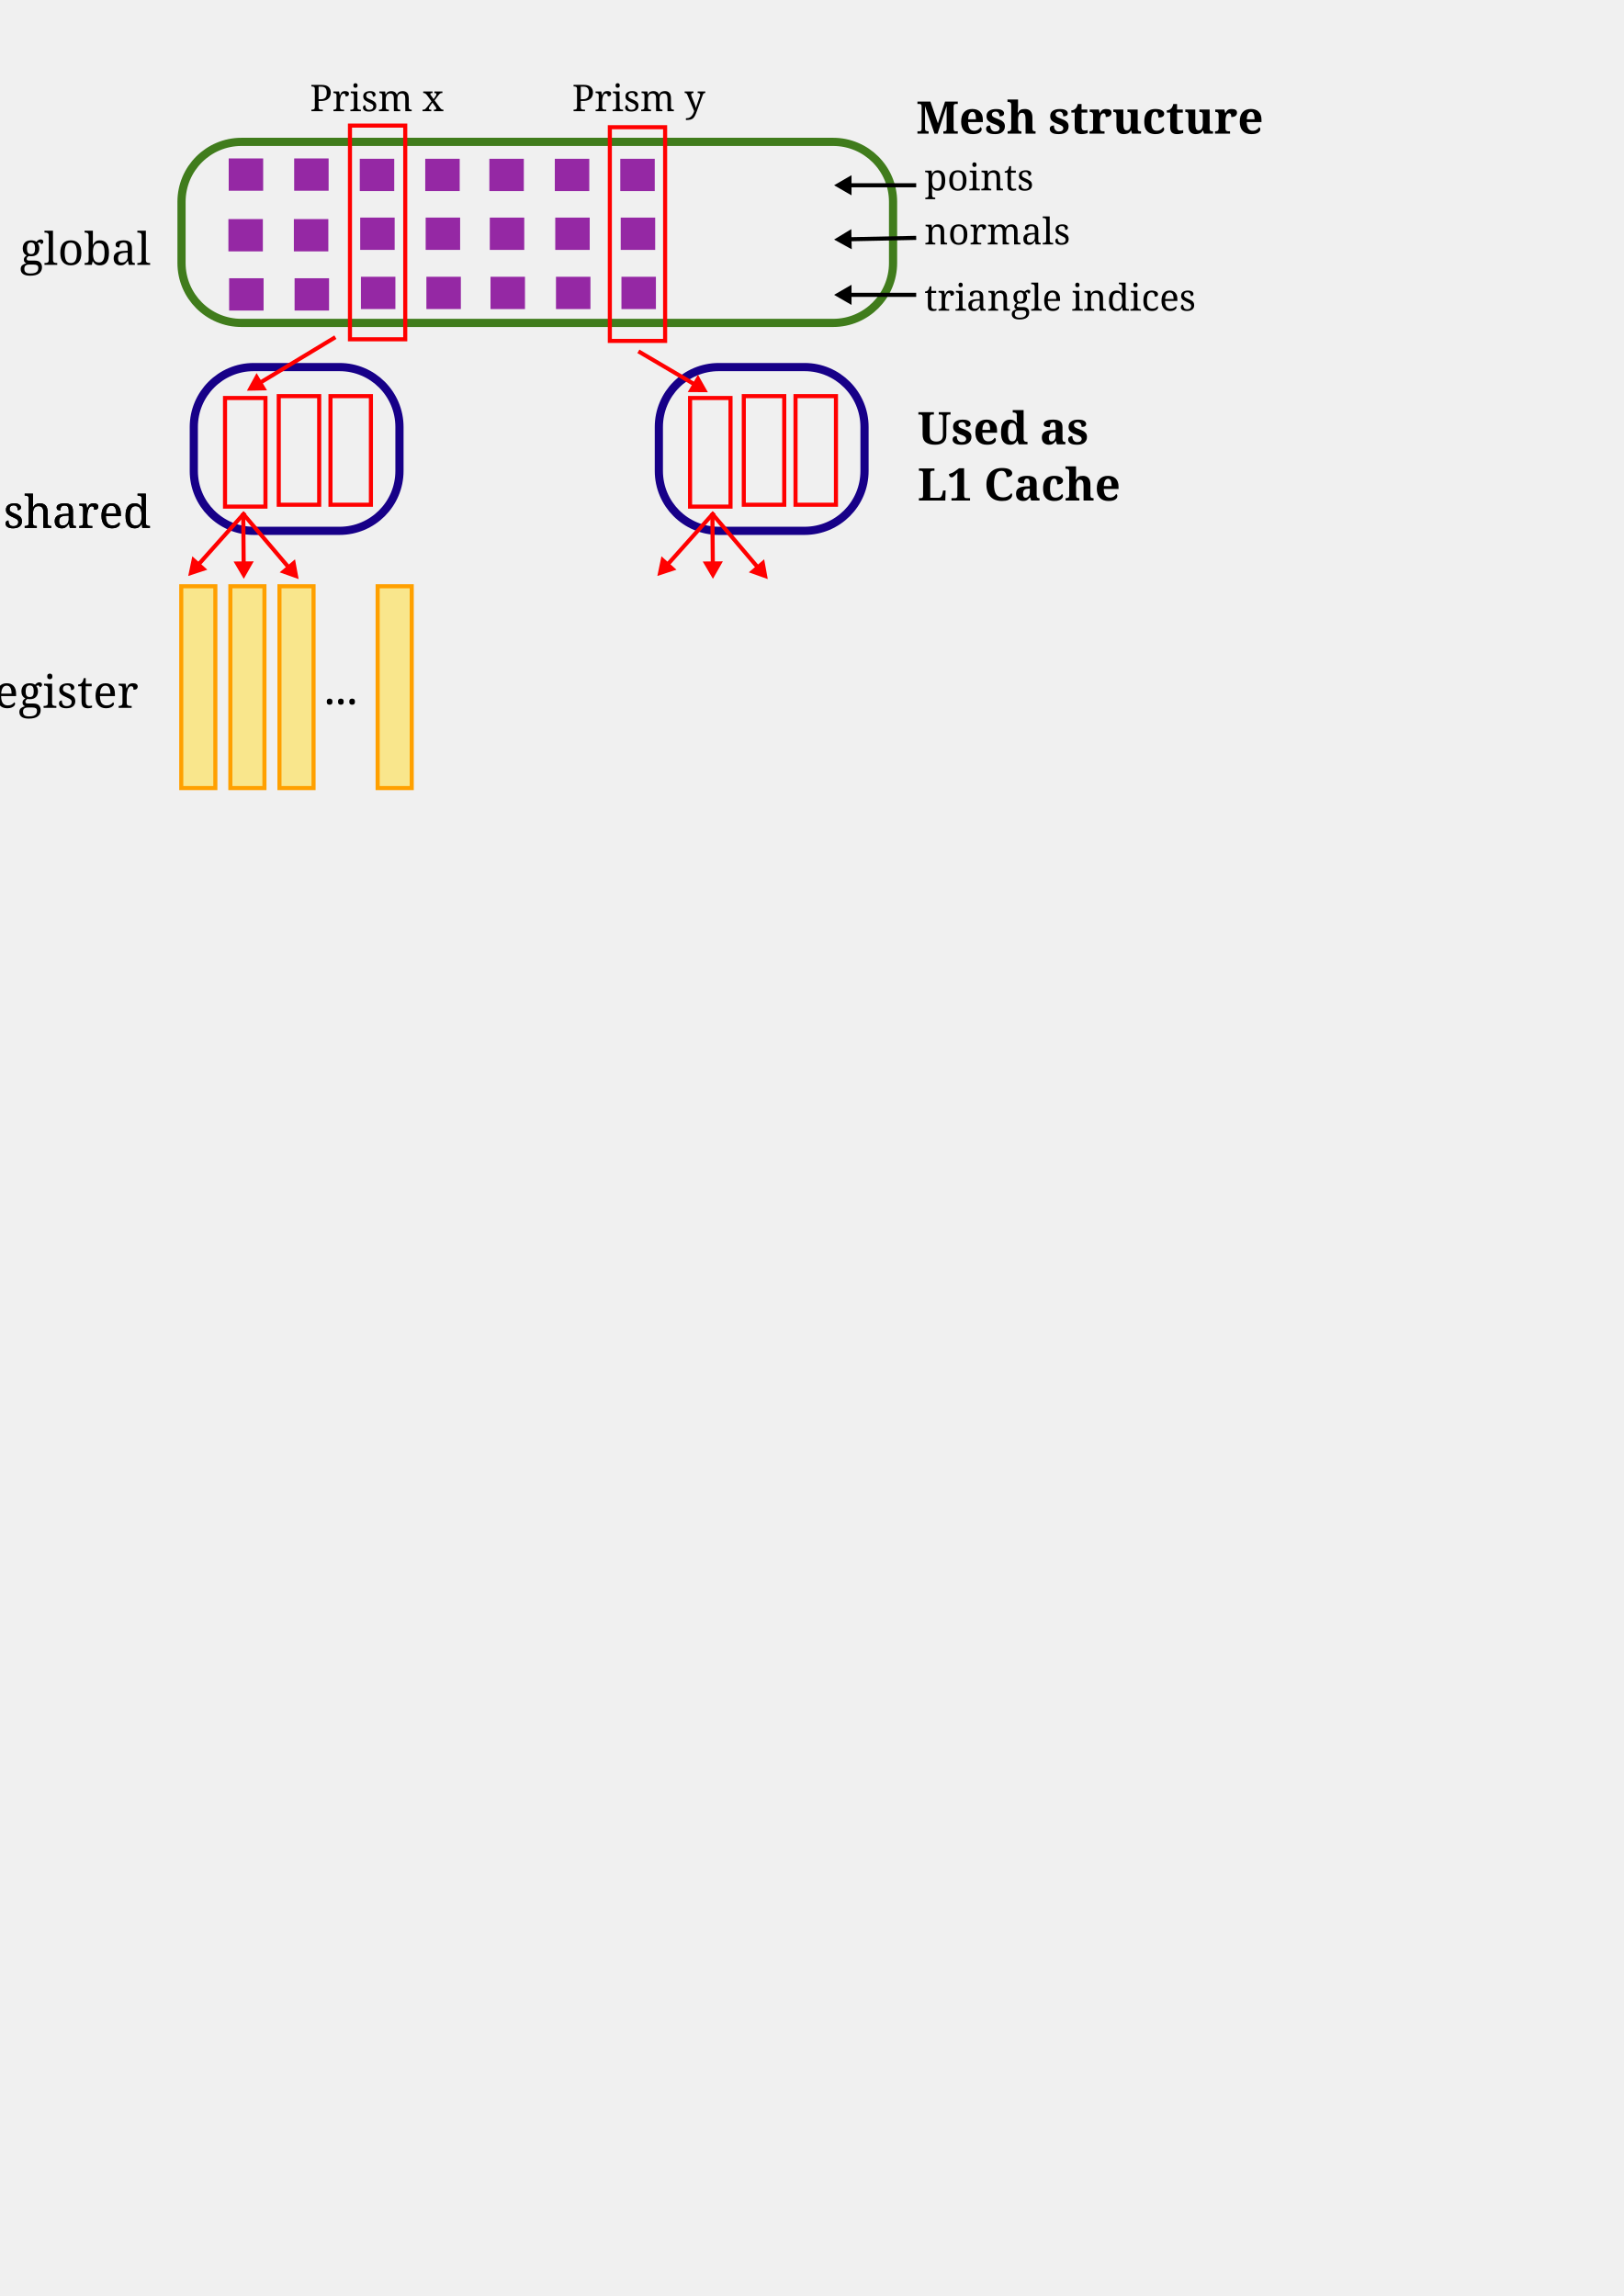
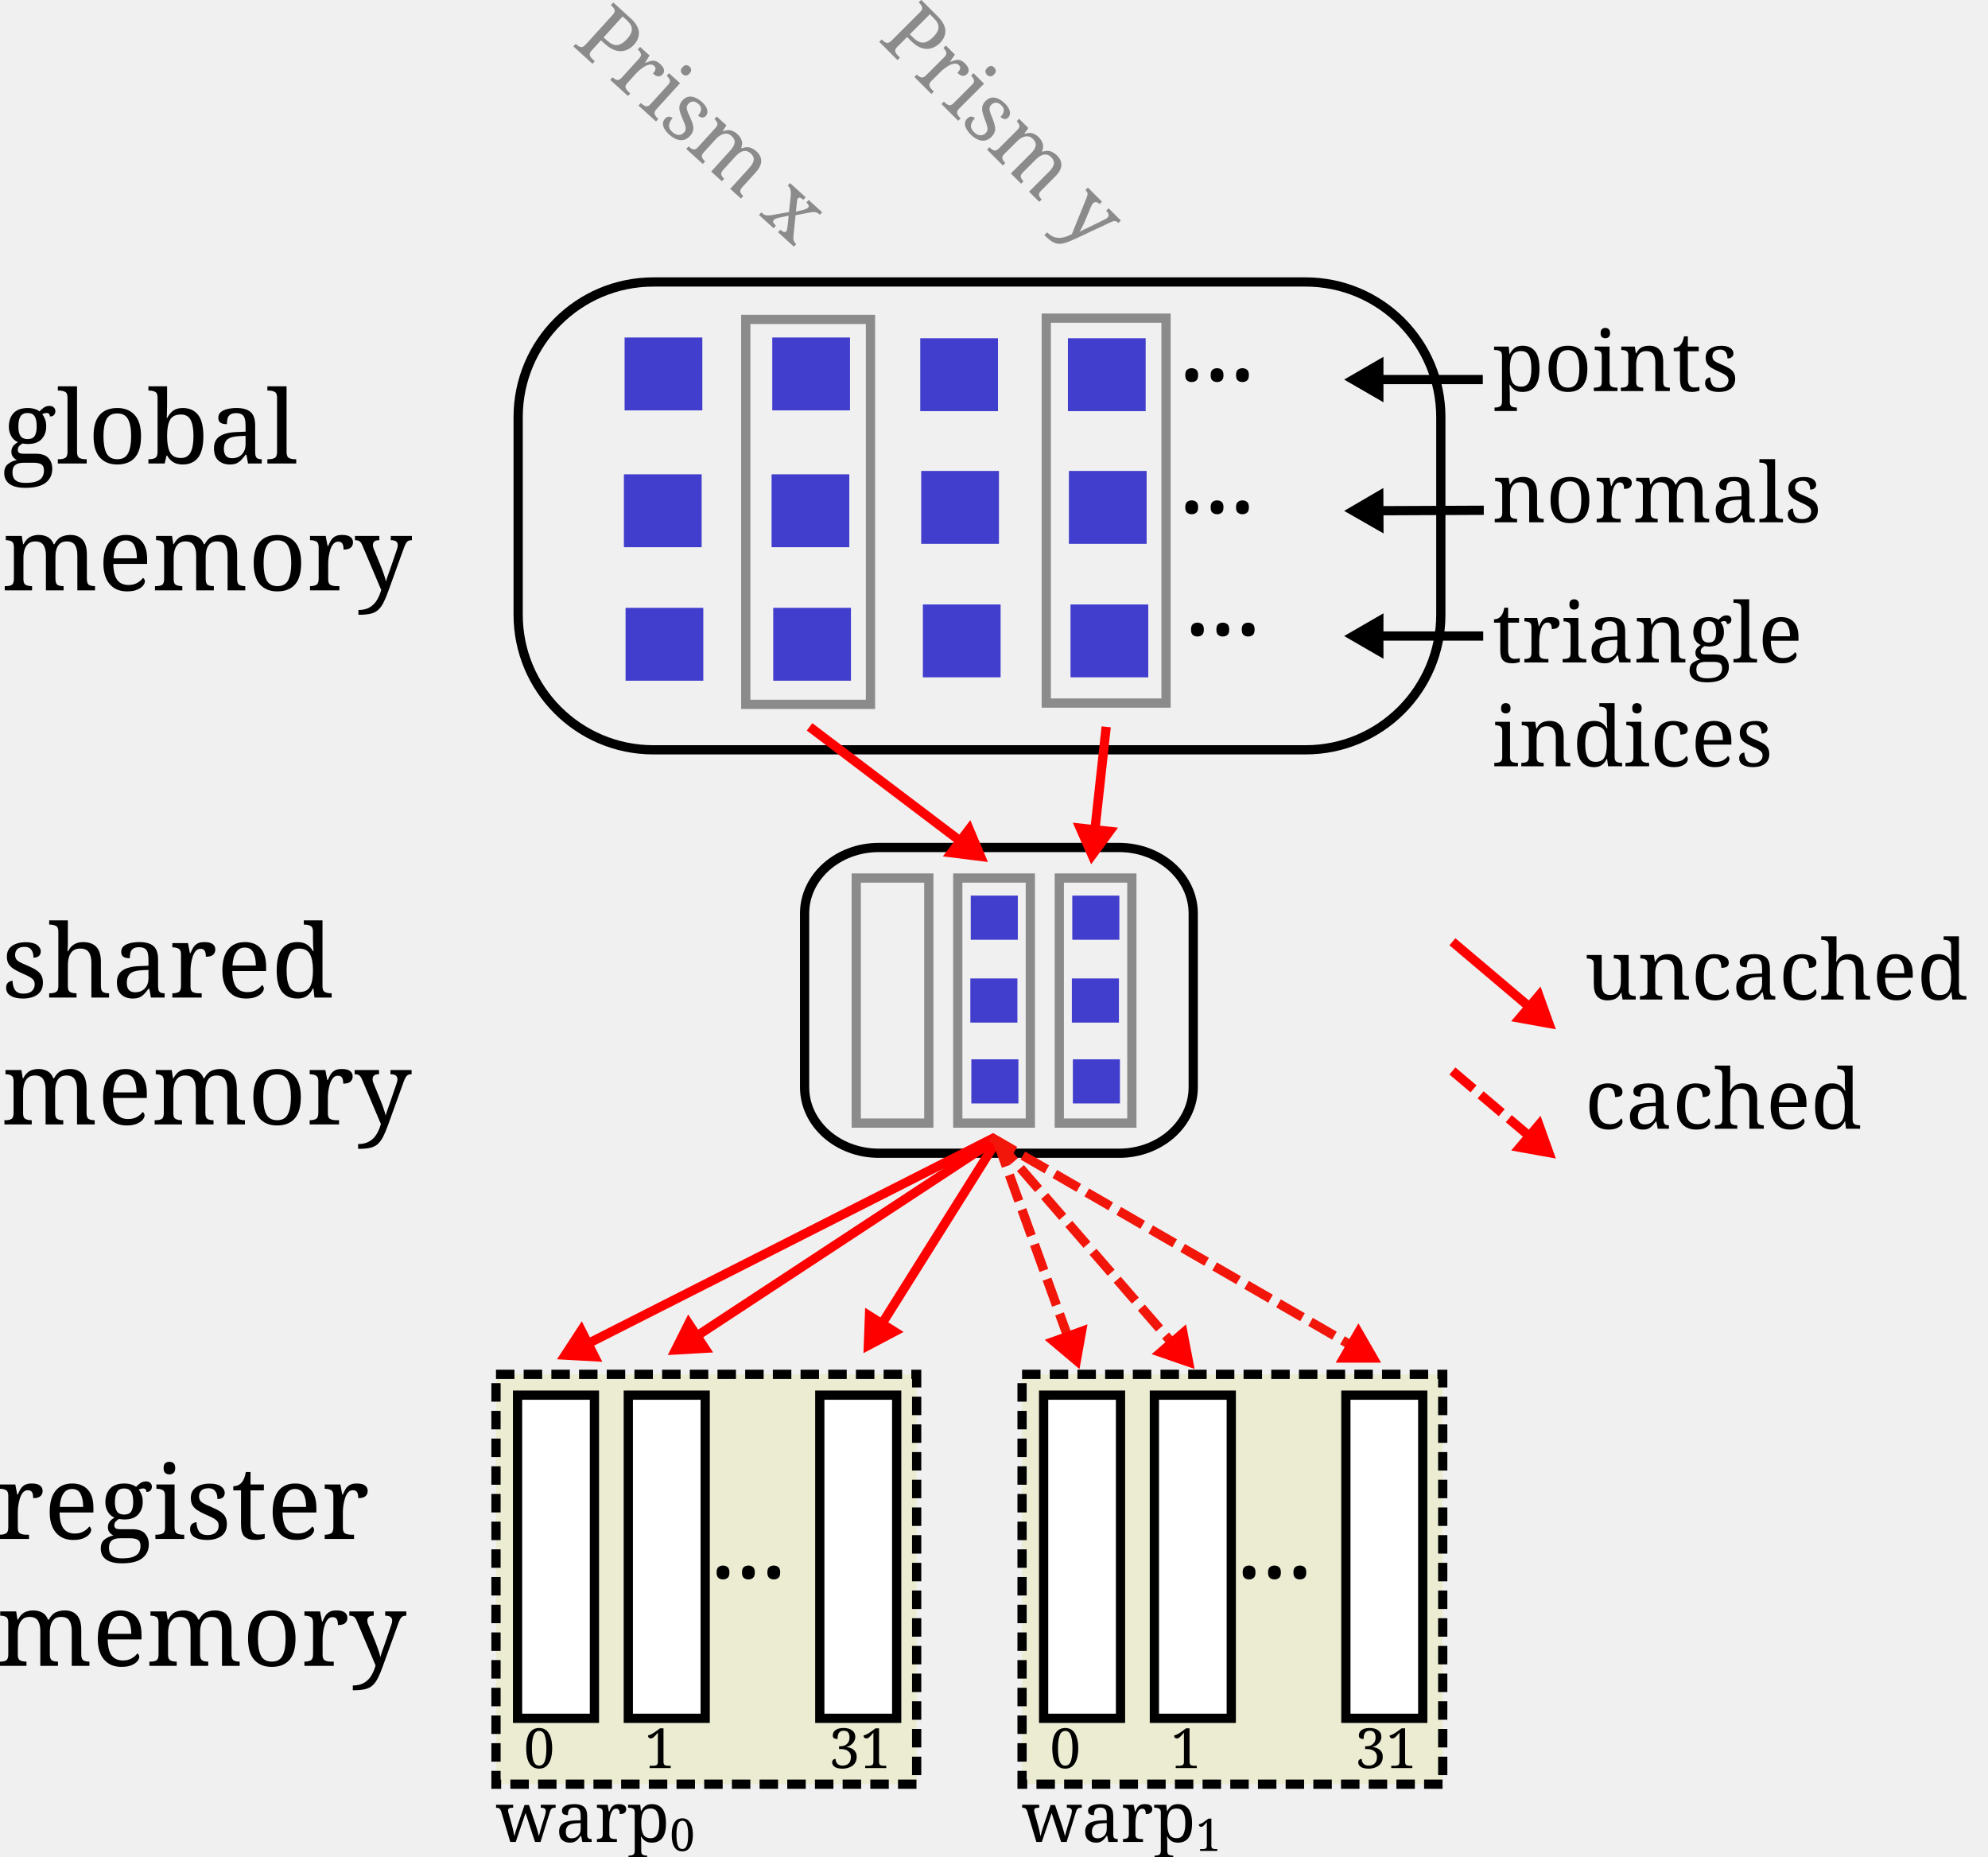
- <svg xmlns="http://www.w3.org/2000/svg" width="210mm" height="297mm" id="svg2" version="1.1">
+ <svg xmlns="http://www.w3.org/2000/svg" width="430.798" height="402.236" id="svg2" version="1.1">
  <defs id="defs4">
-     <marker orient="auto" refY="0.0" refX="0.0" id="TriangleOutS" style="overflow:visible">
-       <path id="path4261" d="M 5.77,0.0 L -2.88,5.0 L -2.88,-5.0 L 5.77,0.0 z " style="fill-rule:evenodd;stroke:#000000;stroke-width:1.0pt" transform="scale(0.2)" />
+     <marker orient="auto" refY="0" refX="0" id="TriangleOutS" style="overflow:visible">
+       <path id="path4261" d="m 5.77,0 -8.65,5 0,-10 8.65,5 z" style="fill-rule:evenodd;stroke:#000000;stroke-width:1pt" transform="scale(0.2,0.2)" />
    </marker>
-     <marker style="overflow:visible" id="TriangleOutM" refX="0.0" refY="0.0" orient="auto">
-       <path transform="scale(0.4)" style="fill-rule:evenodd;stroke:#000000;stroke-width:1.0pt" d="M 5.77,0.0 L -2.88,5.0 L -2.88,-5.0 L 5.77,0.0 z " id="path4258" />
+     <marker style="overflow:visible" id="TriangleOutM" refX="0" refY="0" orient="auto">
+       <path transform="scale(0.4,0.4)" style="fill-rule:evenodd;stroke:#000000;stroke-width:1pt" d="m 5.77,0 -8.65,5 0,-10 8.65,5 z" id="path4258" />
    </marker>
-     <marker style="overflow:visible" id="TriangleOutMH" refX="0.0" refY="0.0" orient="auto">
-       <path transform="scale(0.4)" style="stroke:#ff0000;stroke-width:1.0pt;fill:#ff0000;fill-rule:evenodd" d="M 5.77,0.0 L -2.88,5.0 L -2.88,-5.0 L 5.77,0.0 z " id="path4767" />
+     <marker style="overflow:visible" id="TriangleOutMH" refX="0" refY="0" orient="auto">
+       <path transform="scale(0.4,0.4)" style="fill:#ff0000;fill-rule:evenodd;stroke:#ff0000;stroke-width:1pt" d="m 5.77,0 -8.65,5 0,-10 8.65,5 z" id="path4767" />
    </marker>
  </defs>
-   <g id="layer1" />
-   <g id="layer3">
-     <text id="text3758" y="129.505" x="9.617" style="font-size:32px;font-style:normal;font-variant:normal;font-weight:normal;font-stretch:normal;line-height:125%;letter-spacing:0px;word-spacing:0px;fill:#000000;fill-opacity:1;stroke:none;font-family:Serif;-inkscape-font-specification:Serif" xml:space="preserve">
-       <tspan style="font-size:22px" y="129.505" x="9.617" id="tspan3760">global</tspan>
+   <g id="layer1" transform="translate(23.55173,-4.335717)" />
+   <g id="layer3" transform="translate(23.55173,-4.335717)">
+     <text id="text3758" y="104.756" x="-23.131" style="font-size:32px;font-style:normal;font-variant:normal;font-weight:normal;font-stretch:normal;line-height:125%;letter-spacing:0px;word-spacing:0px;fill:#000000;fill-opacity:1;stroke:none;font-family:Serif;-inkscape-font-specification:Serif" xml:space="preserve">
+       <tspan style="font-size:22px" y="104.756" x="-23.131" id="tspan3760">global</tspan>
+       <tspan style="font-size:22px" y="132.256" x="-23.131" id="tspan4679">memory</tspan>
    </text>
-     <text xml:space="preserve" style="font-size:32px;font-style:normal;font-variant:normal;font-weight:normal;font-stretch:normal;line-height:125%;letter-spacing:0px;word-spacing:0px;fill:#000000;fill-opacity:1;stroke:none;font-family:Serif;-inkscape-font-specification:Serif" x="1.76" y="258.076" id="text4072">
-       <tspan id="tspan4074" x="1.76" y="258.076" style="font-size:22px">shared</tspan>
+     <text xml:space="preserve" style="font-size:32px;font-style:normal;font-variant:normal;font-weight:normal;font-stretch:normal;line-height:125%;letter-spacing:0px;word-spacing:0px;fill:#000000;fill-opacity:1;stroke:none;font-family:Serif;-inkscape-font-specification:Serif" x="-23.203" y="220.48" id="text4072">
+       <tspan x="-23.203" y="220.48" style="font-size:22px" id="tspan4671">shared</tspan>
+       <tspan x="-23.203" y="247.98" style="font-size:22px" id="tspan4681">memory</tspan>
    </text>
-     <text id="text4084" y="258.076" x="1.76" style="font-size:32px;font-style:normal;font-variant:normal;font-weight:normal;font-stretch:normal;line-height:125%;letter-spacing:0px;word-spacing:0px;fill:#000000;fill-opacity:1;stroke:none;font-family:Serif;-inkscape-font-specification:Serif" xml:space="preserve">
-       <tspan style="font-size:22px" y="258.076" x="1.76" id="tspan4086">shared</tspan>
-     </text>
-     <text xml:space="preserve" style="font-size:32px;font-style:normal;font-variant:normal;font-weight:normal;font-stretch:normal;line-height:125%;letter-spacing:0px;word-spacing:0px;fill:#000000;fill-opacity:1;stroke:none;font-family:Serif;-inkscape-font-specification:Serif" x="-13.163" y="346.054" id="text4095">
-       <tspan id="tspan4097" x="-13.163" y="346.054" style="font-size:22px">register</tspan>
+     <text xml:space="preserve" style="font-size:32px;font-style:normal;font-variant:normal;font-weight:normal;font-stretch:normal;line-height:125%;letter-spacing:0px;word-spacing:0px;fill:#000000;fill-opacity:1;stroke:none;font-family:Serif;-inkscape-font-specification:Serif" x="-24.347" y="337.791" id="text4095">
+       <tspan id="tspan4097" x="-24.347" y="337.791" style="font-size:22px">register</tspan>
+       <tspan x="-24.347" y="365.291" style="font-size:22px" id="tspan4683">memory</tspan>
    </text>
  </g>
-   <g id="layer2">
-     <rect ry="29.294" y="69.361" x="88.732" height="88.511" width="347.811" id="rect2986" style="fill:none;fill-opacity:1;stroke:#407c1c;stroke-width:4;stroke-miterlimit:4;stroke-opacity:1;stroke-dasharray:none;stroke-dashoffset:0" />
-     <rect rx="0" ry="25.506" y="61.403" x="171.067" height="104.479" width="27.022" id="rect3798" style="fill:none;stroke:#ff0000;stroke-width:2;stroke-miterlimit:4;stroke-opacity:1;stroke-dasharray:none;stroke-dashoffset:0" />
-     <text id="text3800" y="54.373" x="151.515" style="font-size:32px;font-style:normal;font-variant:normal;font-weight:normal;font-stretch:normal;line-height:125%;letter-spacing:0px;word-spacing:0px;fill:#000000;fill-opacity:1;stroke:none;font-family:Serif;-inkscape-font-specification:Serif" xml:space="preserve">
-       <tspan style="font-size:18px" y="54.373" x="151.515" id="tspan3802">Prism x</tspan>
+   <g id="layer2" transform="translate(23.55173,-4.335717)">
+     <rect ry="29.294" y="65.433" x="88.732" height="101.368" width="199.941" id="rect2986" style="fill:none;stroke:#000000;stroke-width:2;stroke-miterlimit:4;stroke-opacity:1;stroke-dasharray:none;stroke-dashoffset:0" />
+     <rect rx="0" ry="25.506" y="73.545" x="138.057" height="83.408" width="27.022" id="rect3798" style="fill:none;stroke:#8b8b8b;stroke-width:2;stroke-miterlimit:4;stroke-opacity:1;stroke-dasharray:none;stroke-dashoffset:0" />
+     <text id="text3800" y="-57.031" x="83.542" style="font-size:32px;font-style:normal;font-variant:normal;font-weight:normal;font-stretch:normal;line-height:125%;letter-spacing:0px;word-spacing:0px;fill:#8b8b8b;fill-opacity:1;stroke:none;font-family:Serif;-inkscape-font-specification:Serif" xml:space="preserve" transform="matrix(0.7403774,0.6721914,-0.6721914,0.7403774,0,0)">
+       <tspan style="font-size:18px;fill:#8b8b8b;fill-opacity:1" y="-57.031" x="83.542" id="tspan3802">Prism x</tspan>
    </text>
-     <text id="text3804" y="93.074" x="451.989" style="font-size:32px;font-style:normal;font-variant:normal;font-weight:normal;font-stretch:normal;line-height:125%;letter-spacing:0px;word-spacing:0px;fill:#000000;fill-opacity:1;stroke:none;font-family:Serif;-inkscape-font-specification:Serif" xml:space="preserve">
-       <tspan style="font-size:18px" y="93.074" x="451.989" id="tspan3806">points</tspan>
+     <text id="text3804" y="89.074" x="299.989" style="font-size:32px;font-style:normal;font-variant:normal;font-weight:normal;font-stretch:normal;line-height:125%;letter-spacing:0px;word-spacing:0px;fill:#000000;fill-opacity:1;stroke:none;font-family:Serif;-inkscape-font-specification:Serif" xml:space="preserve">
+       <tspan style="font-size:18px" y="89.074" x="299.989" id="tspan3806">points</tspan>
    </text>
-     <text id="text3808" y="151.872" x="451.857" style="font-size:32px;font-style:normal;font-variant:normal;font-weight:normal;font-stretch:normal;line-height:125%;letter-spacing:0px;word-spacing:0px;fill:#000000;fill-opacity:1;stroke:none;font-family:Serif;-inkscape-font-specification:Serif" xml:space="preserve">
-       <tspan style="font-size:18px" y="151.872" x="451.857" id="tspan3810">triangle indices</tspan>
+     <text id="text3808" y="147.872" x="299.857" style="font-size:32px;font-style:normal;font-variant:normal;font-weight:normal;font-stretch:normal;line-height:125%;letter-spacing:0px;word-spacing:0px;fill:#000000;fill-opacity:1;stroke:none;font-family:Serif;-inkscape-font-specification:Serif" xml:space="preserve">
+       <tspan style="font-size:18px" y="147.872" x="299.857" id="tspan3810">triangle </tspan>
+       <tspan style="font-size:18px" y="170.372" x="299.857" id="tspan4719">indices</tspan>
    </text>
-     <text id="text3816" y="119.505" x="451.857" style="font-size:32px;font-style:normal;font-variant:normal;font-weight:normal;font-stretch:normal;line-height:125%;letter-spacing:0px;word-spacing:0px;fill:#000000;fill-opacity:1;stroke:none;font-family:Serif;-inkscape-font-specification:Serif" xml:space="preserve">
-       <tspan style="font-size:18px" y="119.505" x="451.857" id="tspan3818">normals</tspan>
+     <text id="text3816" y="117.505" x="299.857" style="font-size:32px;font-style:normal;font-variant:normal;font-weight:normal;font-stretch:normal;line-height:125%;letter-spacing:0px;word-spacing:0px;fill:#000000;fill-opacity:1;stroke:none;font-family:Serif;-inkscape-font-specification:Serif" xml:space="preserve">
+       <tspan style="font-size:18px" y="117.505" x="299.857" id="tspan3818">normals</tspan>
    </text>
-     <rect rx="0" ry="5.056" y="77.462" x="143.797" height="15.793" width="16.846" id="rect3822" style="fill:#9528a4;fill-opacity:1;stroke:none" />
-     <rect rx="0" ry="5.056" y="107.109" x="143.649" height="15.793" width="16.846" id="rect3822-7" style="fill:#9528a4;fill-opacity:1;stroke:none" />
-     <rect rx="0" ry="5.056" y="136.037" x="144.006" height="15.793" width="16.846" id="rect3822-4" style="fill:#9528a4;fill-opacity:1;stroke:none" />
-     <rect rx="0" ry="5.056" y="77.625" x="175.866" height="15.793" width="16.846" id="rect3822-0" style="fill:#9528a4;fill-opacity:1;stroke:none" />
-     <rect rx="0" ry="5.056" y="106.378" x="176.074" height="15.793" width="16.846" id="rect3822-7-2" style="fill:#9528a4;fill-opacity:1;stroke:none" />
-     <rect rx="0" ry="5.056" y="135.307" x="176.431" height="15.793" width="16.846" id="rect3822-4-8" style="fill:#9528a4;fill-opacity:1;stroke:none" />
-     <rect rx="0" ry="5.056" y="77.625" x="207.866" height="15.793" width="16.846" id="rect3822-8" style="fill:#9528a4;fill-opacity:1;stroke:none" />
-     <rect rx="0" ry="5.056" y="106.378" x="208.074" height="15.793" width="16.846" id="rect3822-7-6" style="fill:#9528a4;fill-opacity:1;stroke:none" />
-     <rect rx="0" ry="5.056" y="135.307" x="208.431" height="15.793" width="16.846" id="rect3822-4-4" style="fill:#9528a4;fill-opacity:1;stroke:none" />
-     <rect ry="29.294" y="179.467" x="94.737" height="80.06" width="100.531" id="rect2986-5" style="fill:none;stroke:#170088;stroke-width:4;stroke-miterlimit:4;stroke-opacity:1;stroke-dasharray:none;stroke-dashoffset:0" />
-     <rect rx="0" ry="25.506" y="194.585" x="109.997" height="53.099" width="19.765" id="rect3798-7" style="fill:none;stroke:#ff0000;stroke-width:2;stroke-miterlimit:4;stroke-opacity:1;stroke-dasharray:none;stroke-dashoffset:0" />
-     <rect rx="0" ry="5.056" y="77.632" x="239.21" height="15.793" width="16.846" id="rect3822-8-5" style="fill:#9528a4;fill-opacity:1;stroke:none" />
-     <rect rx="0" ry="5.056" y="106.386" x="239.418" height="15.793" width="16.846" id="rect3822-7-6-6" style="fill:#9528a4;fill-opacity:1;stroke:none" />
-     <rect rx="0" ry="5.056" y="135.314" x="239.775" height="15.793" width="16.846" id="rect3822-4-4-2" style="fill:#9528a4;fill-opacity:1;stroke:none" />
-     <rect rx="0" ry="25.506" y="62.196" x="298.103" height="104.479" width="27.022" id="rect3798-5" style="fill:none;stroke:#ff0000;stroke-width:2;stroke-miterlimit:4;stroke-opacity:1;stroke-dasharray:none;stroke-dashoffset:0" />
-     <text id="text3800-7" y="54.357" x="279.681" style="font-size:32px;font-style:normal;font-variant:normal;font-weight:normal;font-stretch:normal;line-height:125%;letter-spacing:0px;word-spacing:0px;fill:#000000;fill-opacity:1;stroke:none;font-family:Serif;-inkscape-font-specification:Serif" xml:space="preserve">
-       <tspan style="font-size:18px" y="54.357" x="279.681" id="tspan3802-2">Prism y</tspan>
+     <rect rx="0" ry="5.056" y="77.462" x="143.797" height="15.793" width="16.846" id="rect3822" style="fill:#423ecd;fill-opacity:1;stroke:none" />
+     <rect rx="0" ry="5.056" y="107.109" x="143.649" height="15.793" width="16.846" id="rect3822-7" style="fill:#423ecd;fill-opacity:1;stroke:none" />
+     <rect rx="0" ry="5.056" y="136.037" x="144.006" height="15.793" width="16.846" id="rect3822-4" style="fill:#423ecd;fill-opacity:1;stroke:none" />
+     <rect rx="0" ry="5.056" y="77.625" x="175.866" height="15.793" width="16.846" id="rect3822-0" style="fill:#423ecd;fill-opacity:1;stroke:none" />
+     <rect rx="0" ry="5.056" y="106.378" x="176.074" height="15.793" width="16.846" id="rect3822-7-2" style="fill:#423ecd;fill-opacity:1;stroke:none" />
+     <rect rx="0" ry="5.056" y="135.307" x="176.431" height="15.793" width="16.846" id="rect3822-4-8" style="fill:#423ecd;fill-opacity:1;stroke:none" />
+     <rect rx="0" ry="5.056" y="77.625" x="207.866" height="15.793" width="16.846" id="rect3822-8" style="fill:#423ecd;fill-opacity:1;stroke:none" />
+     <rect rx="0" ry="5.056" y="106.378" x="208.074" height="15.793" width="16.846" id="rect3822-7-6" style="fill:#423ecd;fill-opacity:1;stroke:none" />
+     <rect rx="0" ry="5.056" y="135.307" x="208.431" height="15.793" width="16.846" id="rect3822-4-4" style="fill:#423ecd;fill-opacity:1;stroke:none" />
+     <rect style="fill:none;stroke:#000000;stroke-width:2;stroke-miterlimit:4;stroke-opacity:1;stroke-dasharray:none;stroke-dashoffset:0" id="rect4701" width="84.213" height="66.25" x="150.805" y="187.965" ry="14.286" rx="16.071" />
+     <rect rx="0" ry="25.506" y="194.585" x="161.997" height="53.099" width="15.725" id="rect3798-7" style="fill:none;stroke:#8b8b8b;stroke-width:2;stroke-miterlimit:4;stroke-opacity:1;stroke-dasharray:none;stroke-dashoffset:0" />
+     <rect rx="0" ry="25.506" y="73.267" x="203.174" height="83.408" width="25.95" id="rect3798-5" style="fill:none;stroke:#8b8b8b;stroke-width:2;stroke-miterlimit:4;stroke-opacity:1;stroke-dasharray:none;stroke-dashoffset:0" />
+     <text id="text3800-7" y="-108.598" x="126.858" style="font-size:32px;font-style:normal;font-variant:normal;font-weight:normal;font-stretch:normal;line-height:125%;letter-spacing:0px;word-spacing:0px;fill:#8b8b8b;fill-opacity:1;stroke:none;font-family:Serif;-inkscape-font-specification:Serif" xml:space="preserve" transform="matrix(0.7071068,0.7071068,-0.7071068,0.7071068,0,0)">
+       <tspan style="font-size:18px;fill:#8b8b8b;fill-opacity:1" y="-108.598" x="126.858" id="tspan3802-2">Prism y</tspan>
    </text>
-     <rect rx="0" ry="13.132" y="286.629" x="88.602" height="98.663" width="16.66" id="rect2986-5-0" style="fill:#f9e68c;fill-opacity:1;stroke:#ffa000;stroke-width:2;stroke-miterlimit:4;stroke-opacity:1;stroke-dasharray:none;stroke-dashoffset:0" />
-     <rect rx="0" ry="25.506" y="193.67" x="136.26" height="53.099" width="19.765" id="rect3798-7-5" style="fill:none;stroke:#ff0000;stroke-width:2;stroke-miterlimit:4;stroke-opacity:1;stroke-dasharray:none;stroke-dashoffset:0" />
-     <rect rx="0" ry="25.506" y="193.67" x="161.546" height="53.099" width="19.765" id="rect3798-7-3" style="fill:none;stroke:#ff0000;stroke-width:2;stroke-miterlimit:4;stroke-opacity:1;stroke-dasharray:none;stroke-dashoffset:0" />
-     <path style="fill:none;stroke:#ff0000;stroke-width:2;stroke-linecap:butt;stroke-linejoin:miter;stroke-miterlimit:4;stroke-opacity:1;stroke-dasharray:none;marker-end:url(#TriangleOutMH)" d="m 119.731,250.555 -23.945,26.807" id="path4916" />
-     <path id="path6218" d="m 118.91,250.934 0.214,26.385" style="fill:none;stroke:#ff0000;stroke-width:2;stroke-linecap:butt;stroke-linejoin:miter;stroke-miterlimit:4;stroke-opacity:1;stroke-dasharray:none;marker-end:url(#TriangleOutMH)" />
-     <path style="fill:none;stroke:#ff0000;stroke-width:2;stroke-linecap:butt;stroke-linejoin:miter;stroke-miterlimit:4;stroke-opacity:1;stroke-dasharray:none;marker-end:url(#TriangleOutMH)" d="m 118.405,250.681 23.891,28.11" id="path6220" />
-     <rect style="fill:#f9e68c;fill-opacity:1;stroke:#ffa000;stroke-width:2;stroke-miterlimit:4;stroke-opacity:1;stroke-dasharray:none;stroke-dashoffset:0" id="rect6230" width="16.66" height="98.663" x="112.602" y="286.629" ry="13.132" rx="0" />
-     <rect rx="0" ry="13.132" y="286.629" x="136.602" height="98.663" width="16.66" id="rect6232" style="fill:#f9e68c;fill-opacity:1;stroke:#ffa000;stroke-width:2;stroke-miterlimit:4;stroke-opacity:1;stroke-dasharray:none;stroke-dashoffset:0" />
-     <rect style="fill:#f9e68c;fill-opacity:1;stroke:#ffa000;stroke-width:2;stroke-miterlimit:4;stroke-opacity:1;stroke-dasharray:none;stroke-dashoffset:0" id="rect6234" width="16.66" height="98.663" x="184.602" y="286.629" ry="13.132" rx="0" />
-     <path id="path6240" d="m 163.945,164.841 -38.404,23.236" style="fill:none;stroke:#ff0000;stroke-width:2;stroke-linecap:butt;stroke-linejoin:miter;stroke-miterlimit:4;stroke-opacity:1;stroke-dasharray:none;marker-end:url(#TriangleOutMH)" />
-     <rect style="fill:none;stroke:#170088;stroke-width:4;stroke-miterlimit:4;stroke-opacity:1;stroke-dasharray:none;stroke-dashoffset:0" id="rect6242" width="100.531" height="80.06" x="322.062" y="179.467" ry="29.294" />
-     <rect style="fill:none;stroke:#ff0000;stroke-width:2;stroke-miterlimit:4;stroke-opacity:1;stroke-dasharray:none;stroke-dashoffset:0" id="rect6244" width="19.765" height="53.099" x="337.322" y="194.585" ry="25.506" rx="0" />
-     <rect style="fill:none;stroke:#ff0000;stroke-width:2;stroke-miterlimit:4;stroke-opacity:1;stroke-dasharray:none;stroke-dashoffset:0" id="rect6246" width="19.765" height="53.099" x="363.585" y="193.67" ry="25.506" rx="0" />
-     <rect style="fill:none;stroke:#ff0000;stroke-width:2;stroke-miterlimit:4;stroke-opacity:1;stroke-dasharray:none;stroke-dashoffset:0" id="rect6248" width="19.765" height="53.099" x="388.871" y="193.67" ry="25.506" rx="0" />
-     <path id="path6250" d="m 349.056,250.555 -23.945,26.807" style="fill:none;stroke:#ff0000;stroke-width:2;stroke-linecap:butt;stroke-linejoin:miter;stroke-miterlimit:4;stroke-opacity:1;stroke-dasharray:none;marker-end:url(#TriangleOutMH)" />
-     <path style="fill:none;stroke:#ff0000;stroke-width:2;stroke-linecap:butt;stroke-linejoin:miter;stroke-miterlimit:4;stroke-opacity:1;stroke-dasharray:none;marker-end:url(#TriangleOutMH)" d="m 348.235,250.934 0.214,26.385" id="path6252" />
-     <path id="path6254" d="m 347.73,250.681 23.891,28.11" style="fill:none;stroke:#ff0000;stroke-width:2;stroke-linecap:butt;stroke-linejoin:miter;stroke-miterlimit:4;stroke-opacity:1;stroke-dasharray:none;marker-end:url(#TriangleOutMH)" />
-     <path style="fill:none;stroke:#ff0000;stroke-width:2;stroke-linecap:butt;stroke-linejoin:miter;stroke-miterlimit:4;stroke-opacity:1;stroke-dasharray:none;marker-end:url(#TriangleOutMH)" d="m 312.06,171.772 29.065,17.095" id="path6256" />
-     <text xml:space="preserve" style="font-size:22px;font-style:normal;font-variant:normal;font-weight:normal;font-stretch:normal;line-height:125%;letter-spacing:0px;word-spacing:0px;fill:#000000;fill-opacity:1;stroke:none;font-family:Serif;-inkscape-font-specification:Serif" x="158.374" y="344.398" id="text6270">
-       <tspan id="tspan6272" x="158.374" y="344.398">...</tspan>
+     <rect style="fill:#ebecd2;fill-opacity:1;stroke:#000000;stroke-width:2;stroke-miterlimit:4;stroke-opacity:1;stroke-dasharray:4, 2;stroke-dashoffset:0" id="rect3993" width="91.158" height="88.802" x="83.929" y="302.12" rx="0" ry="29.294" />
+     <rect rx="0" ry="13.132" y="306.629" x="88.602" height="70.019" width="16.66" id="rect2986-5-0" style="fill:#ffffff;fill-opacity:1;stroke:#000000;stroke-width:2;stroke-miterlimit:4;stroke-opacity:1;stroke-dasharray:none;stroke-dashoffset:0" />
+     <path style="fill:none;stroke:#ff0000;stroke-width:2;stroke-linecap:butt;stroke-linejoin:miter;stroke-miterlimit:4;stroke-opacity:1;stroke-dasharray:none;marker-end:url(#TriangleOutMH)" d="m 192.124,250.724 -89.909,45.567" id="path4916" />
+     <path id="path6218" d="m 192.625,250.975 -66.716,43.844" style="fill:none;stroke:#ff0000;stroke-width:2;stroke-linecap:butt;stroke-linejoin:miter;stroke-miterlimit:4;stroke-opacity:1;stroke-dasharray:none;marker-end:url(#TriangleOutMH)" />
+     <path style="fill:none;stroke:#ff0000;stroke-width:2;stroke-linecap:butt;stroke-linejoin:miter;stroke-miterlimit:4;stroke-opacity:1;stroke-dasharray:none;marker-end:url(#TriangleOutMH)" d="m 192.468,251.485 -25.886,41.235" id="path6220" />
+     <rect style="fill:#ffffff;fill-opacity:1;stroke:#000000;stroke-width:2;stroke-miterlimit:4;stroke-opacity:1;stroke-dasharray:none;stroke-dashoffset:0" id="rect6230" width="16.66" height="70.019" x="112.602" y="306.629" ry="13.132" rx="0" />
+     <rect style="fill:#ffffff;fill-opacity:1;stroke:#000000;stroke-width:2;stroke-miterlimit:4;stroke-opacity:1;stroke-dasharray:none;stroke-dashoffset:0" id="rect6234" width="16.66" height="70.019" x="154.097" y="306.629" ry="13.132" rx="0" />
+     <path id="path6240" d="m 151.876,161.825 34.129,25.851" style="fill:none;stroke:#ff0000;stroke-width:2;stroke-linecap:butt;stroke-linejoin:miter;stroke-miterlimit:4;stroke-opacity:1;stroke-dasharray:none;marker-end:url(#TriangleOutMH)" />
+     <text xml:space="preserve" style="font-size:22px;font-style:normal;font-variant:normal;font-weight:normal;font-stretch:normal;line-height:125%;letter-spacing:0px;word-spacing:0px;fill:#000000;fill-opacity:1;stroke:none;font-family:Serif;-inkscape-font-specification:Serif" x="130.374" y="346.398" id="text6270">
+       <tspan id="tspan6272" x="130.374" y="346.398">...</tspan>
    </text>
-     <rect style="fill:#9528a4;fill-opacity:1;stroke:none" id="rect6280" width="16.846" height="15.793" x="271.21" y="77.632" ry="5.056" rx="0" />
-     <rect style="fill:#9528a4;fill-opacity:1;stroke:none" id="rect6282" width="16.846" height="15.793" x="271.418" y="106.386" ry="5.056" rx="0" />
-     <rect style="fill:#9528a4;fill-opacity:1;stroke:none" id="rect6284" width="16.846" height="15.793" x="271.775" y="135.314" ry="5.056" rx="0" />
-     <rect rx="0" ry="5.056" y="77.632" x="303.21" height="15.793" width="16.846" id="rect6286" style="fill:#9528a4;fill-opacity:1;stroke:none" />
-     <rect rx="0" ry="5.056" y="106.386" x="303.418" height="15.793" width="16.846" id="rect6288" style="fill:#9528a4;fill-opacity:1;stroke:none" />
-     <rect rx="0" ry="5.056" y="135.314" x="303.775" height="15.793" width="16.846" id="rect6290" style="fill:#9528a4;fill-opacity:1;stroke:none" />
-     <text xml:space="preserve" style="font-size:32px;font-style:normal;font-variant:normal;font-weight:normal;font-stretch:normal;line-height:125%;letter-spacing:0px;word-spacing:0px;fill:#000000;fill-opacity:1;stroke:none;font-family:Serif;-inkscape-font-specification:Serif" x="447.857" y="65.362" id="text6292">
-       <tspan id="tspan6294" x="447.857" y="65.362" style="font-size:22px;font-weight:bold;-inkscape-font-specification:Serif Bold">Mesh structure</tspan>
+     <rect style="fill:#423ecd;fill-opacity:1;stroke:none" id="rect6296" width="16.846" height="15.793" x="111.797" y="77.462" ry="5.056" rx="0" />
+     <rect style="fill:#423ecd;fill-opacity:1;stroke:none" id="rect6298" width="16.846" height="15.793" x="111.649" y="107.109" ry="5.056" rx="0" />
+     <rect style="fill:#423ecd;fill-opacity:1;stroke:none" id="rect6300" width="16.846" height="15.793" x="112.006" y="136.037" ry="5.056" rx="0" />
+     <path style="fill:none;stroke:#000000;stroke-width:2;stroke-linecap:butt;stroke-linejoin:miter;stroke-miterlimit:4;stroke-opacity:1;stroke-dasharray:none;marker-start:none;marker-end:url(#TriangleOutM)" d="m 297.772,86.576 -24.367,0" id="path6302" />
+     <path style="fill:none;stroke:#000000;stroke-width:2;stroke-linecap:butt;stroke-linejoin:miter;stroke-miterlimit:4;stroke-opacity:1;stroke-dasharray:none;marker-start:none;marker-end:url(#TriangleOutM)" d="m 297.982,114.899 -24.577,0.106" id="path6304" />
+     <path style="fill:none;stroke:#000000;stroke-width:2;stroke-linecap:butt;stroke-linejoin:miter;stroke-miterlimit:4;stroke-opacity:1;stroke-dasharray:none;marker-start:none;marker-end:url(#TriangleOutM)" d="m 297.857,142.148 -24.452,0" id="path6306" />
+     <rect style="fill:none;stroke:#8b8b8b;stroke-width:2;stroke-miterlimit:4;stroke-opacity:1;stroke-dasharray:none;stroke-dashoffset:0" id="rect3877" width="15.725" height="53.099" x="183.997" y="194.585" ry="25.506" rx="0" />
+     <rect rx="0" ry="25.506" y="194.585" x="205.997" height="53.099" width="15.725" id="rect3879" style="fill:none;stroke:#8b8b8b;stroke-width:2;stroke-miterlimit:4;stroke-opacity:1;stroke-dasharray:none;stroke-dashoffset:0" />
+     <text xml:space="preserve" style="font-size:22px;font-style:normal;font-variant:normal;font-weight:normal;font-stretch:normal;line-height:125%;letter-spacing:0px;word-spacing:0px;fill:#000000;fill-opacity:1;stroke:none;font-family:Serif;-inkscape-font-specification:Serif" x="231.936" y="86.959" id="text6270-1">
+       <tspan id="tspan6272-9" x="231.936" y="86.959">...</tspan>
    </text>
-     <rect style="fill:#9528a4;fill-opacity:1;stroke:none" id="rect6296" width="16.846" height="15.793" x="111.797" y="77.462" ry="5.056" rx="0" />
-     <rect style="fill:#9528a4;fill-opacity:1;stroke:none" id="rect6298" width="16.846" height="15.793" x="111.649" y="107.109" ry="5.056" rx="0" />
-     <rect style="fill:#9528a4;fill-opacity:1;stroke:none" id="rect6300" width="16.846" height="15.793" x="112.006" y="136.037" ry="5.056" rx="0" />
-     <path style="fill:none;stroke:#000000;stroke-width:2;stroke-linecap:butt;stroke-linejoin:miter;stroke-opacity:1;marker-start:none;marker-end:url(#TriangleOutM);stroke-miterlimit:4;stroke-dasharray:none" d="m 447.857,90.576 -34.452,0" id="path6302" />
-     <path style="fill:none;stroke:#000000;stroke-width:2;stroke-linecap:butt;stroke-linejoin:miter;stroke-opacity:1;marker-start:none;marker-end:url(#TriangleOutM);stroke-miterlimit:4;stroke-dasharray:none" d="m 447.857,116.291 -34.452,0.714" id="path6304" />
-     <path style="fill:none;stroke:#000000;stroke-width:2;stroke-linecap:butt;stroke-linejoin:miter;stroke-opacity:1;marker-start:none;marker-end:url(#TriangleOutM);stroke-miterlimit:4;stroke-dasharray:none" d="m 447.857,144.148 -34.452,0" id="path6306" />
-     <text xml:space="preserve" style="font-size:32px;font-style:normal;font-variant:normal;font-weight:normal;font-stretch:normal;line-height:125%;letter-spacing:0px;word-spacing:0px;fill:#000000;fill-opacity:1;stroke:none;font-family:Serif;-inkscape-font-specification:Serif" x="448.571" y="217.219" id="text6701">
-       <tspan id="tspan6703" x="448.571" y="217.219" style="font-size:22px;font-weight:bold;-inkscape-font-specification:Serif Bold">Used as</tspan>
-       <tspan x="448.571" y="244.719" id="tspan6705" style="font-size:22px;font-weight:bold;-inkscape-font-specification:Serif Bold">L1 Cache</tspan>
+     <text xml:space="preserve" style="font-size:22px;font-style:normal;font-variant:normal;font-weight:normal;font-stretch:normal;line-height:125%;letter-spacing:0px;word-spacing:0px;fill:#000000;fill-opacity:1;stroke:none;font-family:Serif;-inkscape-font-specification:Serif" x="231.936" y="115.599" id="text6270-1-1">
+       <tspan id="tspan6272-9-8" x="231.936" y="115.599">...</tspan>
+     </text>
+     <text id="text3929" y="142.095" x="233.178" style="font-size:22px;font-style:normal;font-variant:normal;font-weight:normal;font-stretch:normal;line-height:125%;letter-spacing:0px;word-spacing:0px;fill:#000000;fill-opacity:1;stroke:none;font-family:Serif;-inkscape-font-specification:Serif" xml:space="preserve">
+       <tspan y="142.095" x="233.178" id="tspan3931">...</tspan>
+     </text>
+     <text xml:space="preserve" style="font-size:12px;font-style:normal;font-variant:normal;font-weight:normal;font-stretch:normal;line-height:125%;letter-spacing:0px;word-spacing:0px;fill:#000000;fill-opacity:1;stroke:none;font-family:Serif;-inkscape-font-specification:Serif" x="89.929" y="387.434" id="text3945">
+       <tspan id="tspan3947" x="89.929" y="387.434">0</tspan>
+     </text>
+     <text xml:space="preserve" style="font-size:12px;font-style:normal;font-variant:normal;font-weight:normal;font-stretch:normal;line-height:125%;letter-spacing:0px;word-spacing:0px;fill:#000000;fill-opacity:1;stroke:none;font-family:Serif;-inkscape-font-specification:Serif" x="116.071" y="387.434" id="text3949">
+       <tspan id="tspan3951" x="116.071" y="387.434">1</tspan>
+     </text>
+     <text xml:space="preserve" style="font-size:12px;font-style:normal;font-variant:normal;font-weight:normal;font-stretch:normal;line-height:125%;letter-spacing:0px;word-spacing:0px;fill:#000000;fill-opacity:1;stroke:none;font-family:Serif;-inkscape-font-specification:Serif" x="156.071" y="387.434" id="text3957">
+       <tspan id="tspan3959" x="156.071" y="387.434">31</tspan>
+     </text>
+     <text xml:space="preserve" style="font-size:15px;font-style:normal;font-variant:normal;font-weight:normal;font-stretch:normal;line-height:125%;letter-spacing:0px;word-spacing:0px;fill:#000000;fill-opacity:1;stroke:none;font-family:Serif;-inkscape-font-specification:Serif" x="83.929" y="403.434" id="text3997">
+       <tspan id="tspan3999" x="83.929" y="403.434">warp<tspan style="font-size:65.001%;baseline-shift:sub" id="tspan4611">0</tspan>
+       </tspan>
+     </text>
+     <path style="fill:none;stroke:#f2150a;stroke-width:2;stroke-linecap:butt;stroke-linejoin:miter;stroke-miterlimit:4;stroke-opacity:1;stroke-dasharray:6, 2;stroke-dashoffset:0;marker-end:url(#TriangleOutMH)" d="m 192.468,251.395 15.974,44.236" id="path4017" />
+     <path id="path4205" d="m 192.334,251.395 39.262,45.264" style="fill:none;stroke:#f2150a;stroke-width:2;stroke-linecap:butt;stroke-linejoin:miter;stroke-miterlimit:4;stroke-opacity:1;stroke-dasharray:6, 2;stroke-dashoffset:0;marker-end:url(#TriangleOutMH)" />
+     <path style="fill:none;stroke:#f2150a;stroke-width:2;stroke-linecap:butt;stroke-linejoin:miter;stroke-miterlimit:4;stroke-opacity:1;stroke-dasharray:6, 2;stroke-dashoffset:0;marker-start:none;marker-end:url(#TriangleOutMH)" d="m 191.173,250.703 79.639,46.042" id="path4207" />
+     <path style="fill:none;stroke:#ff0000;stroke-width:2;stroke-linecap:butt;stroke-linejoin:miter;stroke-miterlimit:4;stroke-opacity:1;stroke-dasharray:none;marker-end:url(#TriangleOutMH)" d="m 216.162,161.825 -2.646,24.127" id="path4705" />
+     <rect rx="0" ry="3.062" y="198.391" x="186.81" height="9.563" width="10.201" id="rect4707" style="fill:#423ecd;fill-opacity:1;stroke:none" />
+     <rect rx="0" ry="3.062" y="216.343" x="186.72" height="9.563" width="10.201" id="rect4709" style="fill:#423ecd;fill-opacity:1;stroke:none" />
+     <rect rx="0" ry="3.062" y="233.861" x="186.936" height="9.563" width="10.201" id="rect4711" style="fill:#423ecd;fill-opacity:1;stroke:none" />
+     <rect style="fill:#423ecd;fill-opacity:1;stroke:none" id="rect4713" width="10.201" height="9.563" x="208.81" y="198.391" ry="3.062" rx="0" />
+     <rect style="fill:#423ecd;fill-opacity:1;stroke:none" id="rect4715" width="10.201" height="9.563" x="208.72" y="216.343" ry="3.062" rx="0" />
+     <rect style="fill:#423ecd;fill-opacity:1;stroke:none" id="rect4717" width="10.201" height="9.563" x="208.936" y="233.861" ry="3.062" rx="0" />
+     <text xml:space="preserve" style="font-size:18px;font-style:normal;font-variant:normal;font-weight:normal;font-stretch:normal;line-height:125%;letter-spacing:0px;word-spacing:0px;fill:#000000;fill-opacity:1;stroke:none;font-family:Serif;-inkscape-font-specification:Serif" x="319.892" y="220.903" id="text4727">
+       <tspan id="tspan4729" x="319.892" y="220.903">uncached</tspan>
+       <tspan x="319.892" y="243.403" id="tspan4731" />
+     </text>
+     <path style="fill:none;stroke:#ff0000;stroke-width:2;stroke-linecap:butt;stroke-linejoin:miter;stroke-miterlimit:4;stroke-opacity:1;stroke-dasharray:6, 2;stroke-dashoffset:0;marker-end:url(#TriangleOutMH)" d="m 291.183,236.387 18.083,15.303" id="path4733" />
+     <text id="text4735" y="248.903" x="319.892" style="font-size:18px;font-style:normal;font-variant:normal;font-weight:normal;font-stretch:normal;line-height:125%;letter-spacing:0px;word-spacing:0px;fill:#000000;fill-opacity:1;stroke:none;font-family:Serif;-inkscape-font-specification:Serif" xml:space="preserve">
+       <tspan y="248.903" x="319.892" id="tspan4737">cached</tspan>
+       <tspan id="tspan4739" y="271.403" x="319.892" />
+     </text>
+     <path id="path4743" d="m 291.183,208.387 18.083,15.303" style="fill:none;stroke:#ff0000;stroke-width:2;stroke-linecap:butt;stroke-linejoin:miter;stroke-miterlimit:4;stroke-opacity:1;stroke-dasharray:none;stroke-dashoffset:0;marker-end:url(#TriangleOutMH)" />
+     <rect ry="29.294" rx="0" y="302.12" x="197.929" height="88.802" width="91.158" id="rect4747" style="fill:#ebecd2;fill-opacity:1;stroke:#000000;stroke-width:2;stroke-miterlimit:4;stroke-opacity:1;stroke-dasharray:4, 2;stroke-dashoffset:0" />
+     <rect style="fill:#ffffff;fill-opacity:1;stroke:#000000;stroke-width:2;stroke-miterlimit:4;stroke-opacity:1;stroke-dasharray:none;stroke-dashoffset:0" id="rect4749" width="16.66" height="70.019" x="202.602" y="306.629" ry="13.132" rx="0" />
+     <rect rx="0" ry="13.132" y="306.629" x="226.602" height="70.019" width="16.66" id="rect4751" style="fill:#ffffff;fill-opacity:1;stroke:#000000;stroke-width:2;stroke-miterlimit:4;stroke-opacity:1;stroke-dasharray:none;stroke-dashoffset:0" />
+     <rect rx="0" ry="13.132" y="306.629" x="268.097" height="70.019" width="16.66" id="rect4753" style="fill:#ffffff;fill-opacity:1;stroke:#000000;stroke-width:2;stroke-miterlimit:4;stroke-opacity:1;stroke-dasharray:none;stroke-dashoffset:0" />
+     <text id="text4755" y="346.398" x="244.374" style="font-size:22px;font-style:normal;font-variant:normal;font-weight:normal;font-stretch:normal;line-height:125%;letter-spacing:0px;word-spacing:0px;fill:#000000;fill-opacity:1;stroke:none;font-family:Serif;-inkscape-font-specification:Serif" xml:space="preserve">
+       <tspan y="346.398" x="244.374" id="tspan4757">...</tspan>
+     </text>
+     <text id="text4759" y="387.434" x="203.929" style="font-size:12px;font-style:normal;font-variant:normal;font-weight:normal;font-stretch:normal;line-height:125%;letter-spacing:0px;word-spacing:0px;fill:#000000;fill-opacity:1;stroke:none;font-family:Serif;-inkscape-font-specification:Serif" xml:space="preserve">
+       <tspan y="387.434" x="203.929" id="tspan4761">0</tspan>
+     </text>
+     <text id="text4763" y="387.434" x="230.071" style="font-size:12px;font-style:normal;font-variant:normal;font-weight:normal;font-stretch:normal;line-height:125%;letter-spacing:0px;word-spacing:0px;fill:#000000;fill-opacity:1;stroke:none;font-family:Serif;-inkscape-font-specification:Serif" xml:space="preserve">
+       <tspan y="387.434" x="230.071" id="tspan4765">1</tspan>
+     </text>
+     <text id="text4767" y="387.434" x="270.071" style="font-size:12px;font-style:normal;font-variant:normal;font-weight:normal;font-stretch:normal;line-height:125%;letter-spacing:0px;word-spacing:0px;fill:#000000;fill-opacity:1;stroke:none;font-family:Serif;-inkscape-font-specification:Serif" xml:space="preserve">
+       <tspan y="387.434" x="270.071" id="tspan4769">31</tspan>
+     </text>
+     <text id="text4771" y="403.434" x="197.929" style="font-size:15px;font-style:normal;font-variant:normal;font-weight:normal;font-stretch:normal;line-height:125%;letter-spacing:0px;word-spacing:0px;fill:#000000;fill-opacity:1;stroke:none;font-family:Serif;-inkscape-font-specification:Serif" xml:space="preserve">
+       <tspan y="403.434" x="197.929" id="tspan4773">warp<tspan style="font-size:65.001%;baseline-shift:sub" id="tspan4963">1</tspan>
+       </tspan>
    </text>
  </g>
</svg>
